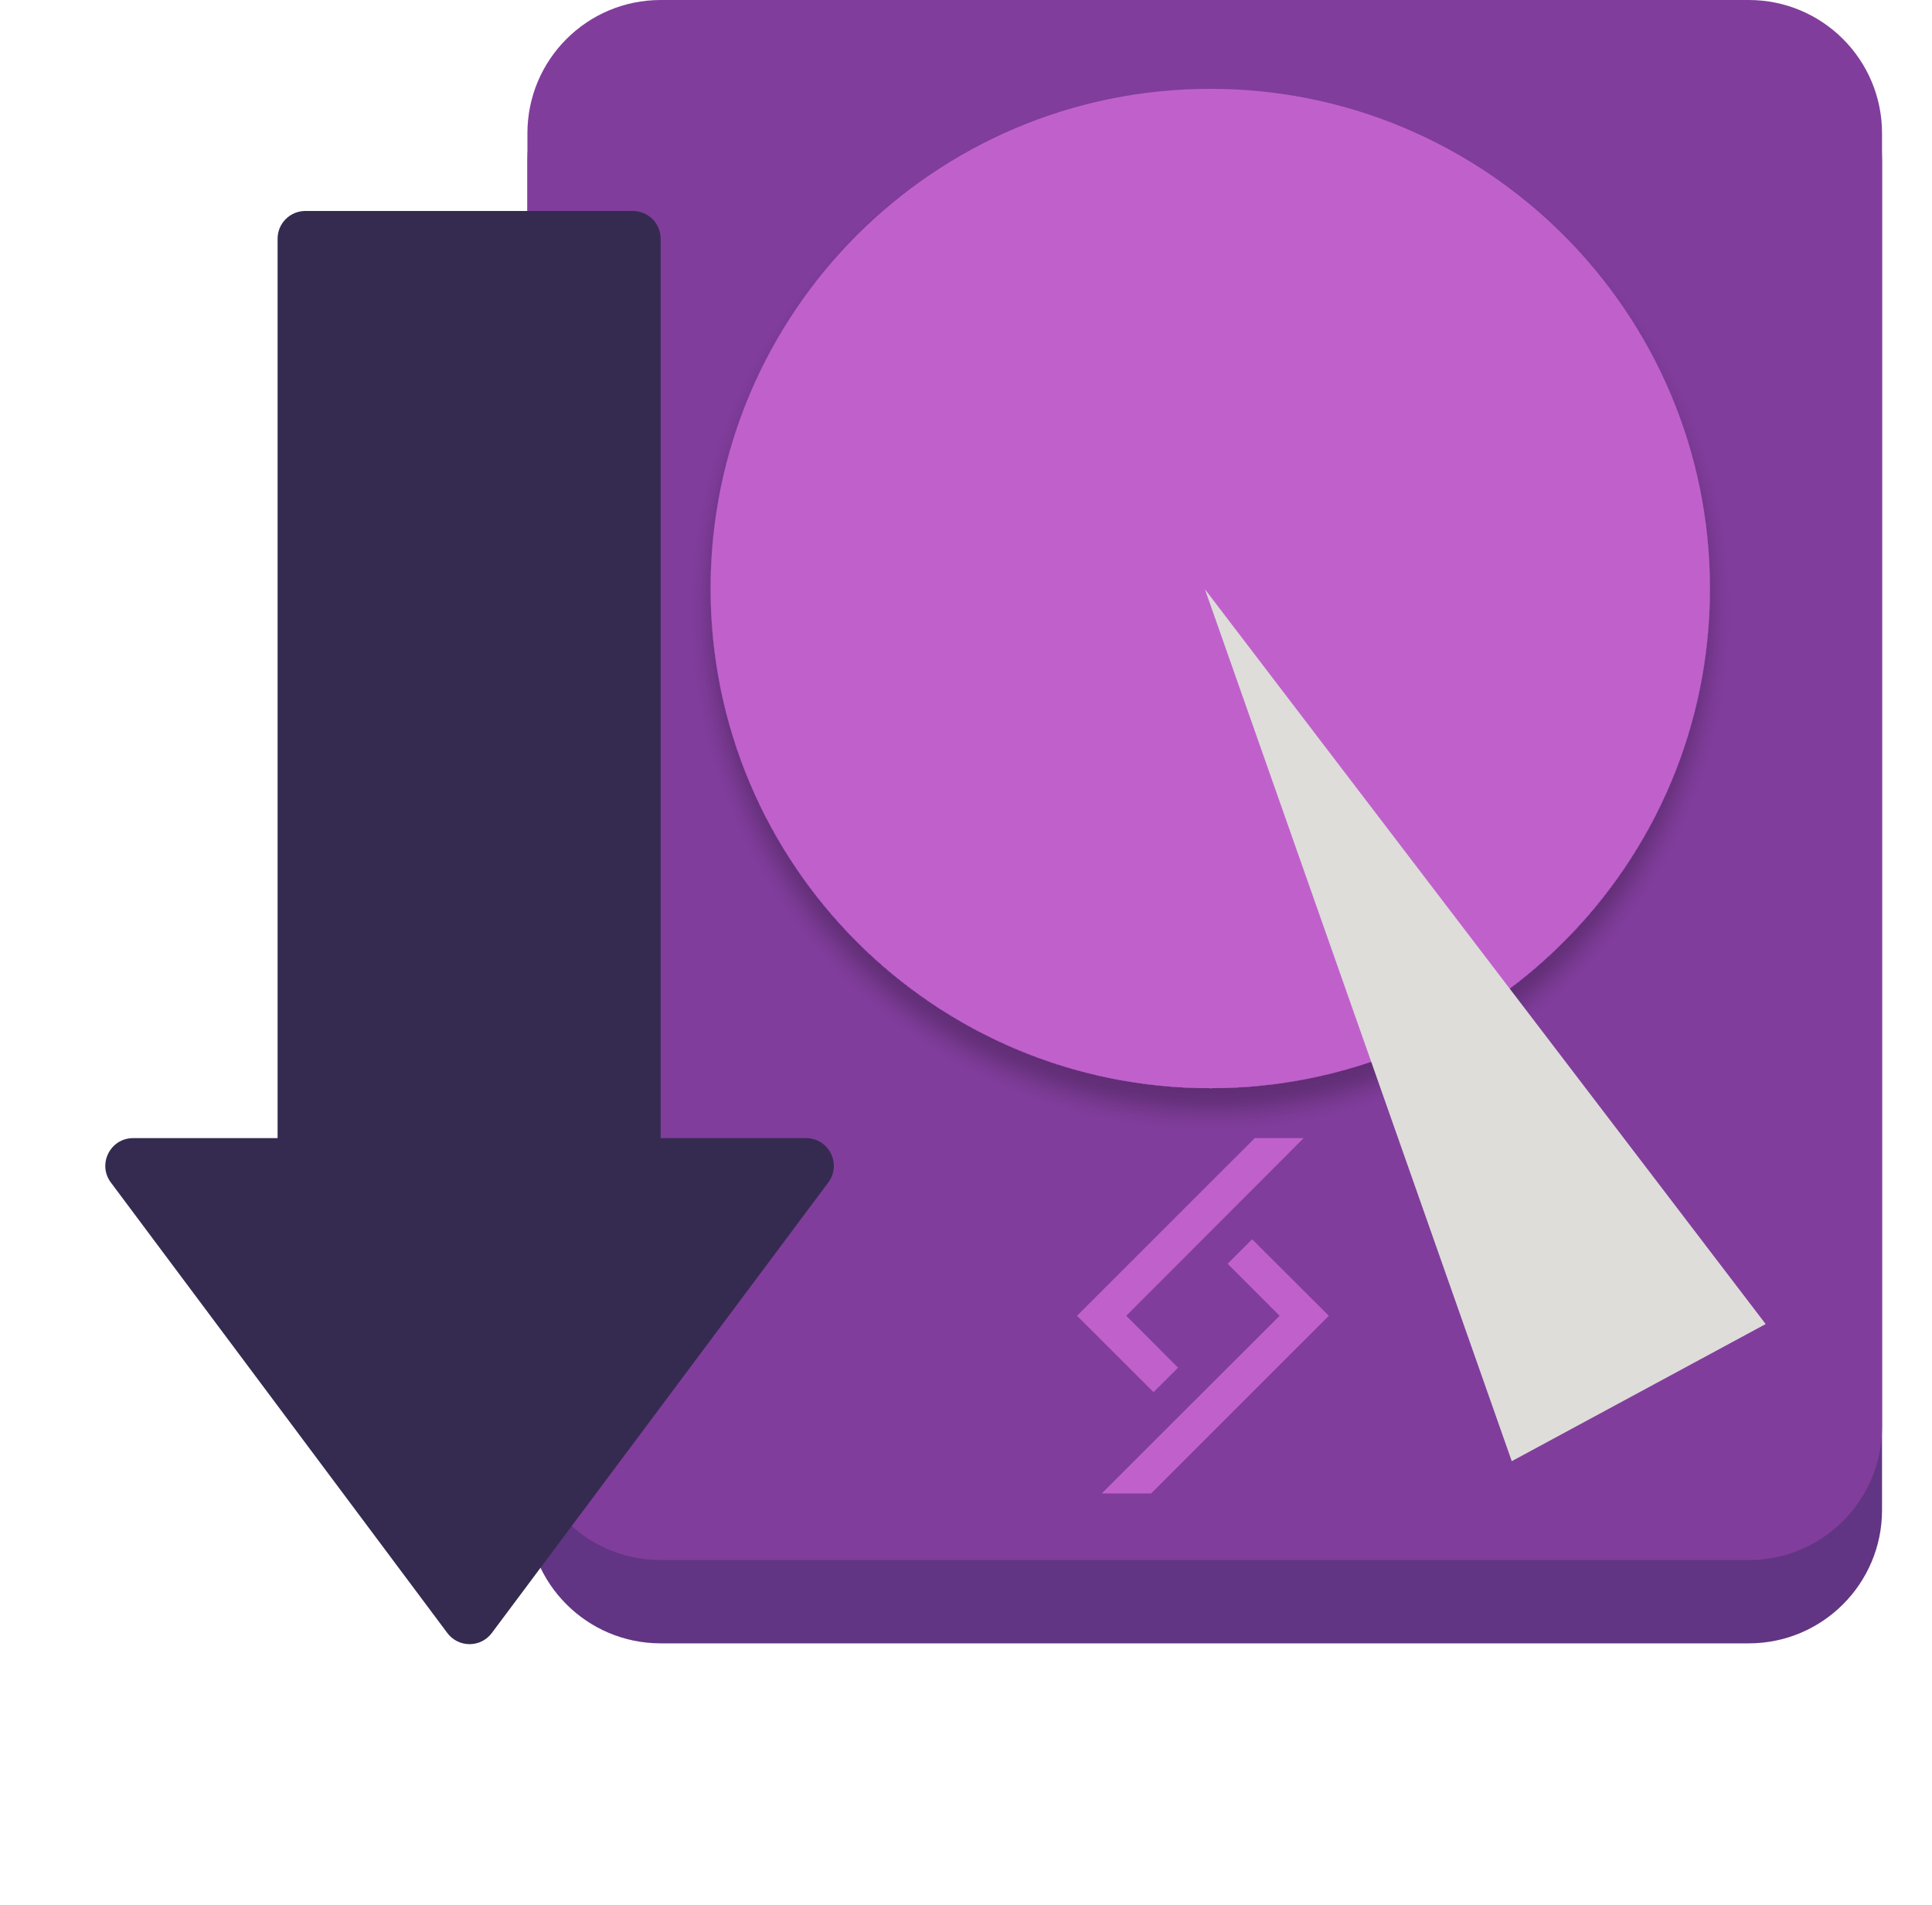
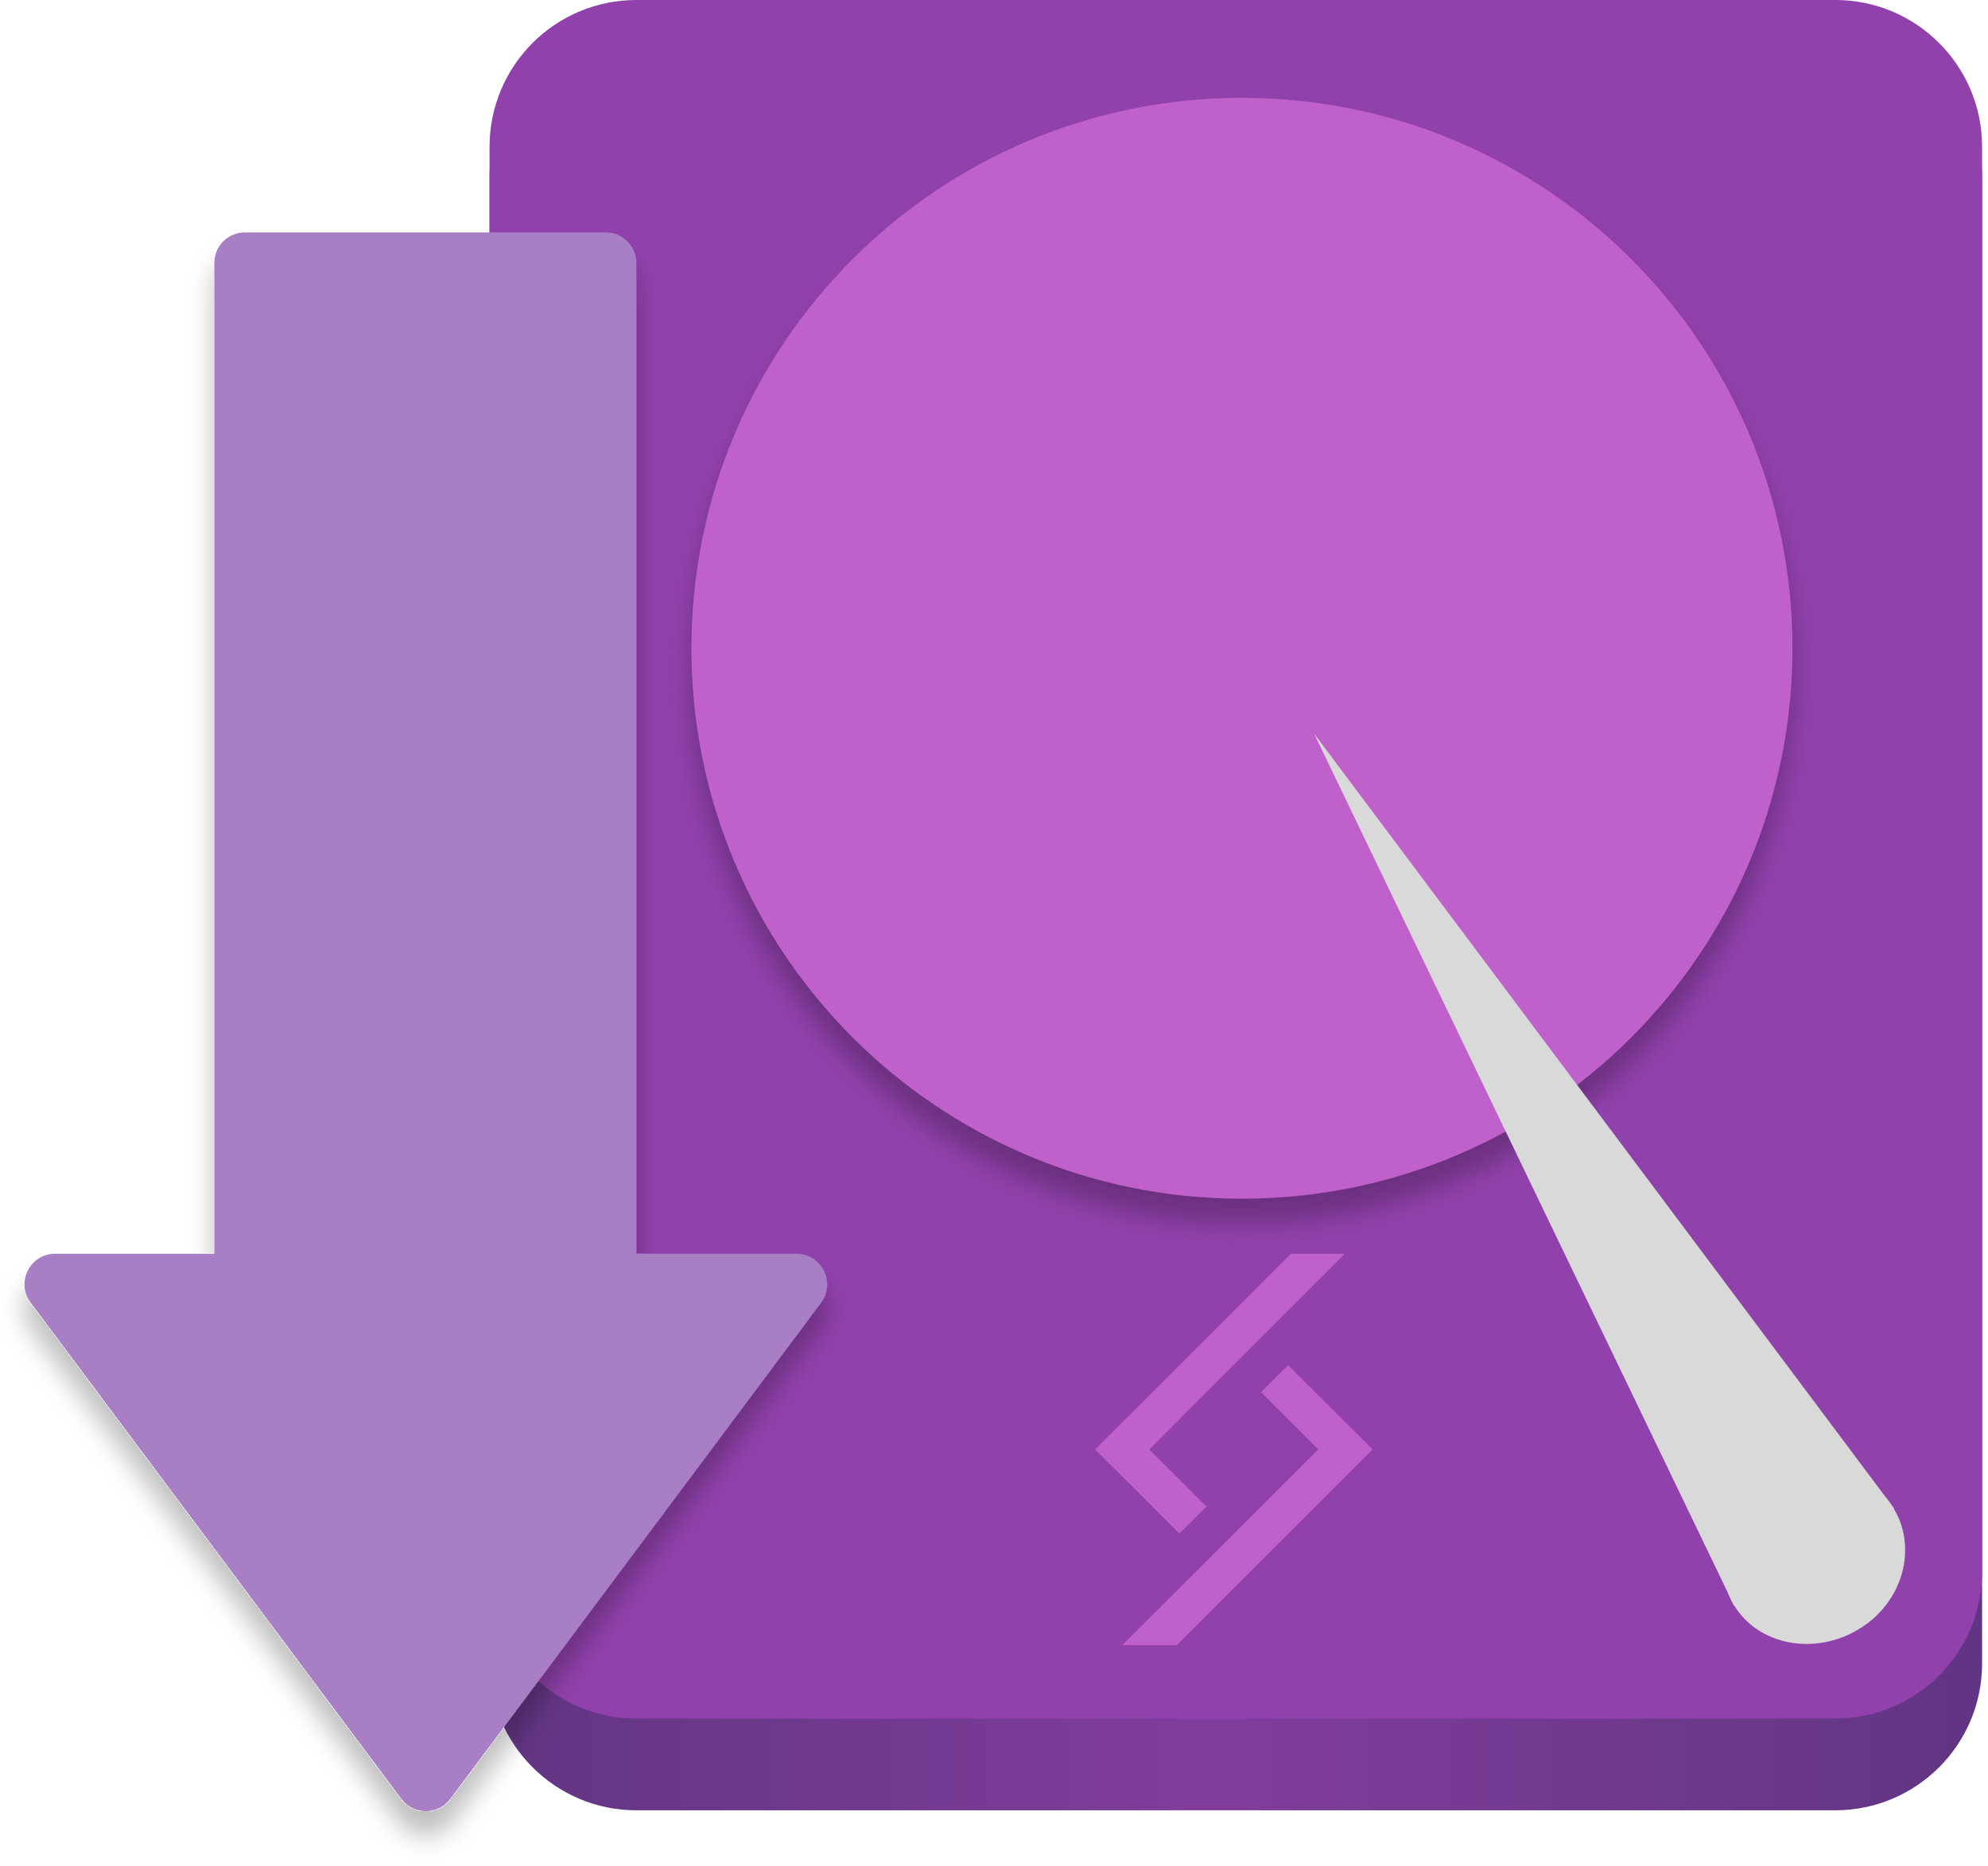
- <svg xmlns="http://www.w3.org/2000/svg" width="348" height="343" viewBox="0 0 348 343" fill="none">
-   <path d="M315 5H119C105.745 5 95 15.745 95 29V272C95 285.255 105.745 296 119 296H315C328.255 296 339 285.255 339 272V29C339 15.745 328.255 5 315 5Z" fill="#613583" />
-   <path d="M315 0H119C105.745 0 95 10.745 95 24V257C95 270.255 105.745 281 119 281H315C328.255 281 339 270.255 339 257V24C339 10.745 328.255 0 315 0Z" fill="#813D9C" />
-   <g filter="url(#filter0_d_9_3)">
-     <path d="M308 106C308 56.294 267.706 16 218 16C168.294 16 128 56.294 128 106C128 155.706 168.294 196 218 196C267.706 196 308 155.706 308 106Z" fill="#C061CB" />
+ <svg xmlns="http://www.w3.org/2000/svg" width="325" height="305" viewBox="0 0 325 305" fill="none">
+   <path d="M300.034 5H104.034C90.779 5 80.034 15.745 80.034 29V272C80.034 285.255 90.779 296 104.034 296H300.034C313.289 296 324.034 285.255 324.034 272V29C324.034 15.745 313.289 5 300.034 5Z" fill="url(#paint0_linear_207_613)" />
+   <path d="M300.034 0H104.034C90.779 0 80.034 10.745 80.034 24V257C80.034 270.255 90.779 281 104.034 281H300.034C313.289 281 324.034 270.255 324.034 257V24C324.034 10.745 313.289 0 300.034 0Z" fill="#9141AC" />
+   <g filter="url(#filter0_d_207_613)">
+     <path d="M293.034 106C293.034 56.294 252.74 16 203.034 16C153.328 16 113.034 56.294 113.034 106C113.034 155.706 153.328 196 203.034 196C252.74 196 293.034 155.706 293.034 106Z" fill="#C061CB" />
  </g>
-   <path d="M207.343 269L239.354 237L225.541 223.219L221.125 227.625L230.49 237L198.448 269H207.343Z" fill="#C061CB" />
-   <path d="M226.011 205L194 237L207.75 250.719H207.813L212.198 246.344L202.864 237L234.813 205H226.011Z" fill="#C061CB" />
-   <path d="M217.035 106.133L318.039 238.49L272.304 263.186L217.035 106.133Z" fill="#DEDDDA" />
-   <path d="M114 38H55C52.239 38 50 40.239 50 43V215.704C50 217.162 50.636 218.546 51.741 219.496L78.968 242.894C80.741 244.418 83.333 244.509 85.209 243.115L116.983 219.499C118.252 218.556 119 217.068 119 215.486V43C119 40.239 116.761 38 114 38Z" fill="#352B50" />
-   <path d="M88.587 294.136C86.587 296.814 82.575 296.814 80.575 294.136L19.969 212.992C17.506 209.695 19.86 205 23.975 205H145.187C149.303 205 151.656 209.695 149.193 212.992L88.587 294.136Z" fill="#352B50" />
+   <path d="M192.377 269L224.388 237L210.575 223.219L206.159 227.625L215.524 237L183.482 269H192.377Z" fill="#C061CB" />
+   <path d="M211.045 205L179.034 237L192.784 250.719H192.847L197.232 246.344L187.898 237L219.847 205H211.045Z" fill="#C061CB" />
+   <g filter="url(#filter1_d_207_613)">
+     <path d="M99.034 38H40.034C37.273 38 35.034 40.239 35.034 43V215.704C35.034 217.162 35.67 218.546 36.775 219.496L64.001 242.894C65.775 244.418 68.367 244.509 70.243 243.115L102.017 219.499C103.286 218.556 104.034 217.068 104.034 215.486V43C104.034 40.239 101.795 38 99.034 38Z" fill="#A87EC4" />
+     <path d="M73.621 294.136C71.621 296.814 67.609 296.814 65.609 294.136L5.003 212.992C2.54 209.695 4.893 205 9.009 205H130.221C134.337 205 136.69 209.695 134.227 212.992L73.621 294.136Z" fill="#A87EC4" />
+   </g>
+   <path d="M214.825 119.944L309.644 246.632C303.609 258.838 297.774 262.164 283.475 262.519L214.825 119.944Z" fill="#D9D9D9" />
+   <mask id="mask0_207_613" style="mask-type:alpha" maskUnits="userSpaceOnUse" x="280" y="244" width="37" height="32">
+     <rect x="280.845" y="261.669" width="32.372" height="16" transform="rotate(-31.2757 280.845 261.669)" fill="#D9D9D9" />
+   </mask>
+   <g mask="url(#mask0_207_613)">
+     <path d="M309.55 246.573C313.564 253.181 311.038 262.049 303.907 266.381C296.776 270.712 287.514 269.108 283.5 262.5C279.486 255.892 282.24 246.781 289.371 242.45C296.501 238.118 305.536 239.964 309.55 246.573Z" fill="#D9D9D9" />
+   </g>
  <defs>
-     <filter id="filter0_d_9_3" x="124" y="16" width="188" height="188" filterUnits="userSpaceOnUse" color-interpolation-filters="sRGB">
+     <filter id="filter0_d_207_613" x="109.034" y="16" width="188" height="188" filterUnits="userSpaceOnUse" color-interpolation-filters="sRGB">
+       <feFlood flood-opacity="0" result="BackgroundImageFix" />
+       <feColorMatrix in="SourceAlpha" type="matrix" values="0 0 0 0 0 0 0 0 0 0 0 0 0 0 0 0 0 0 127 0" result="hardAlpha" />
+       <feOffset dy="4" />
+       <feGaussianBlur stdDeviation="2" />
+       <feColorMatrix type="matrix" values="0 0 0 0 0 0 0 0 0 0 0 0 0 0 0 0 0 0 0.25 0" />
+       <feBlend mode="normal" in2="BackgroundImageFix" result="effect1_dropShadow_207_613" />
+       <feBlend mode="normal" in="SourceGraphic" in2="effect1_dropShadow_207_613" result="shape" />
+     </filter>
+     <filter id="filter1_d_207_613" x="0" y="38" width="139.23" height="266.145" filterUnits="userSpaceOnUse" color-interpolation-filters="sRGB">
      <feFlood flood-opacity="0" result="BackgroundImageFix" />
      <feColorMatrix in="SourceAlpha" type="matrix" values="0 0 0 0 0 0 0 0 0 0 0 0 0 0 0 0 0 0 127 0" result="hardAlpha" />
      <feOffset dy="4" />
      <feGaussianBlur stdDeviation="2" />
      <feComposite in2="hardAlpha" operator="out" />
      <feColorMatrix type="matrix" values="0 0 0 0 0 0 0 0 0 0 0 0 0 0 0 0 0 0 0.25 0" />
-       <feBlend mode="normal" in2="BackgroundImageFix" result="effect1_dropShadow_9_3" />
-       <feBlend mode="normal" in="SourceGraphic" in2="effect1_dropShadow_9_3" result="shape" />
+       <feBlend mode="normal" in2="BackgroundImageFix" result="effect1_dropShadow_207_613" />
+       <feBlend mode="normal" in="SourceGraphic" in2="effect1_dropShadow_207_613" result="shape" />
    </filter>
+     <linearGradient id="paint0_linear_207_613" x1="324" y1="296" x2="80" y2="296" gradientUnits="userSpaceOnUse">
+       <stop stop-color="#613583" />
+       <stop offset="0.516" stop-color="#813D9C" />
+       <stop offset="1" stop-color="#613583" />
+     </linearGradient>
  </defs>
</svg>
